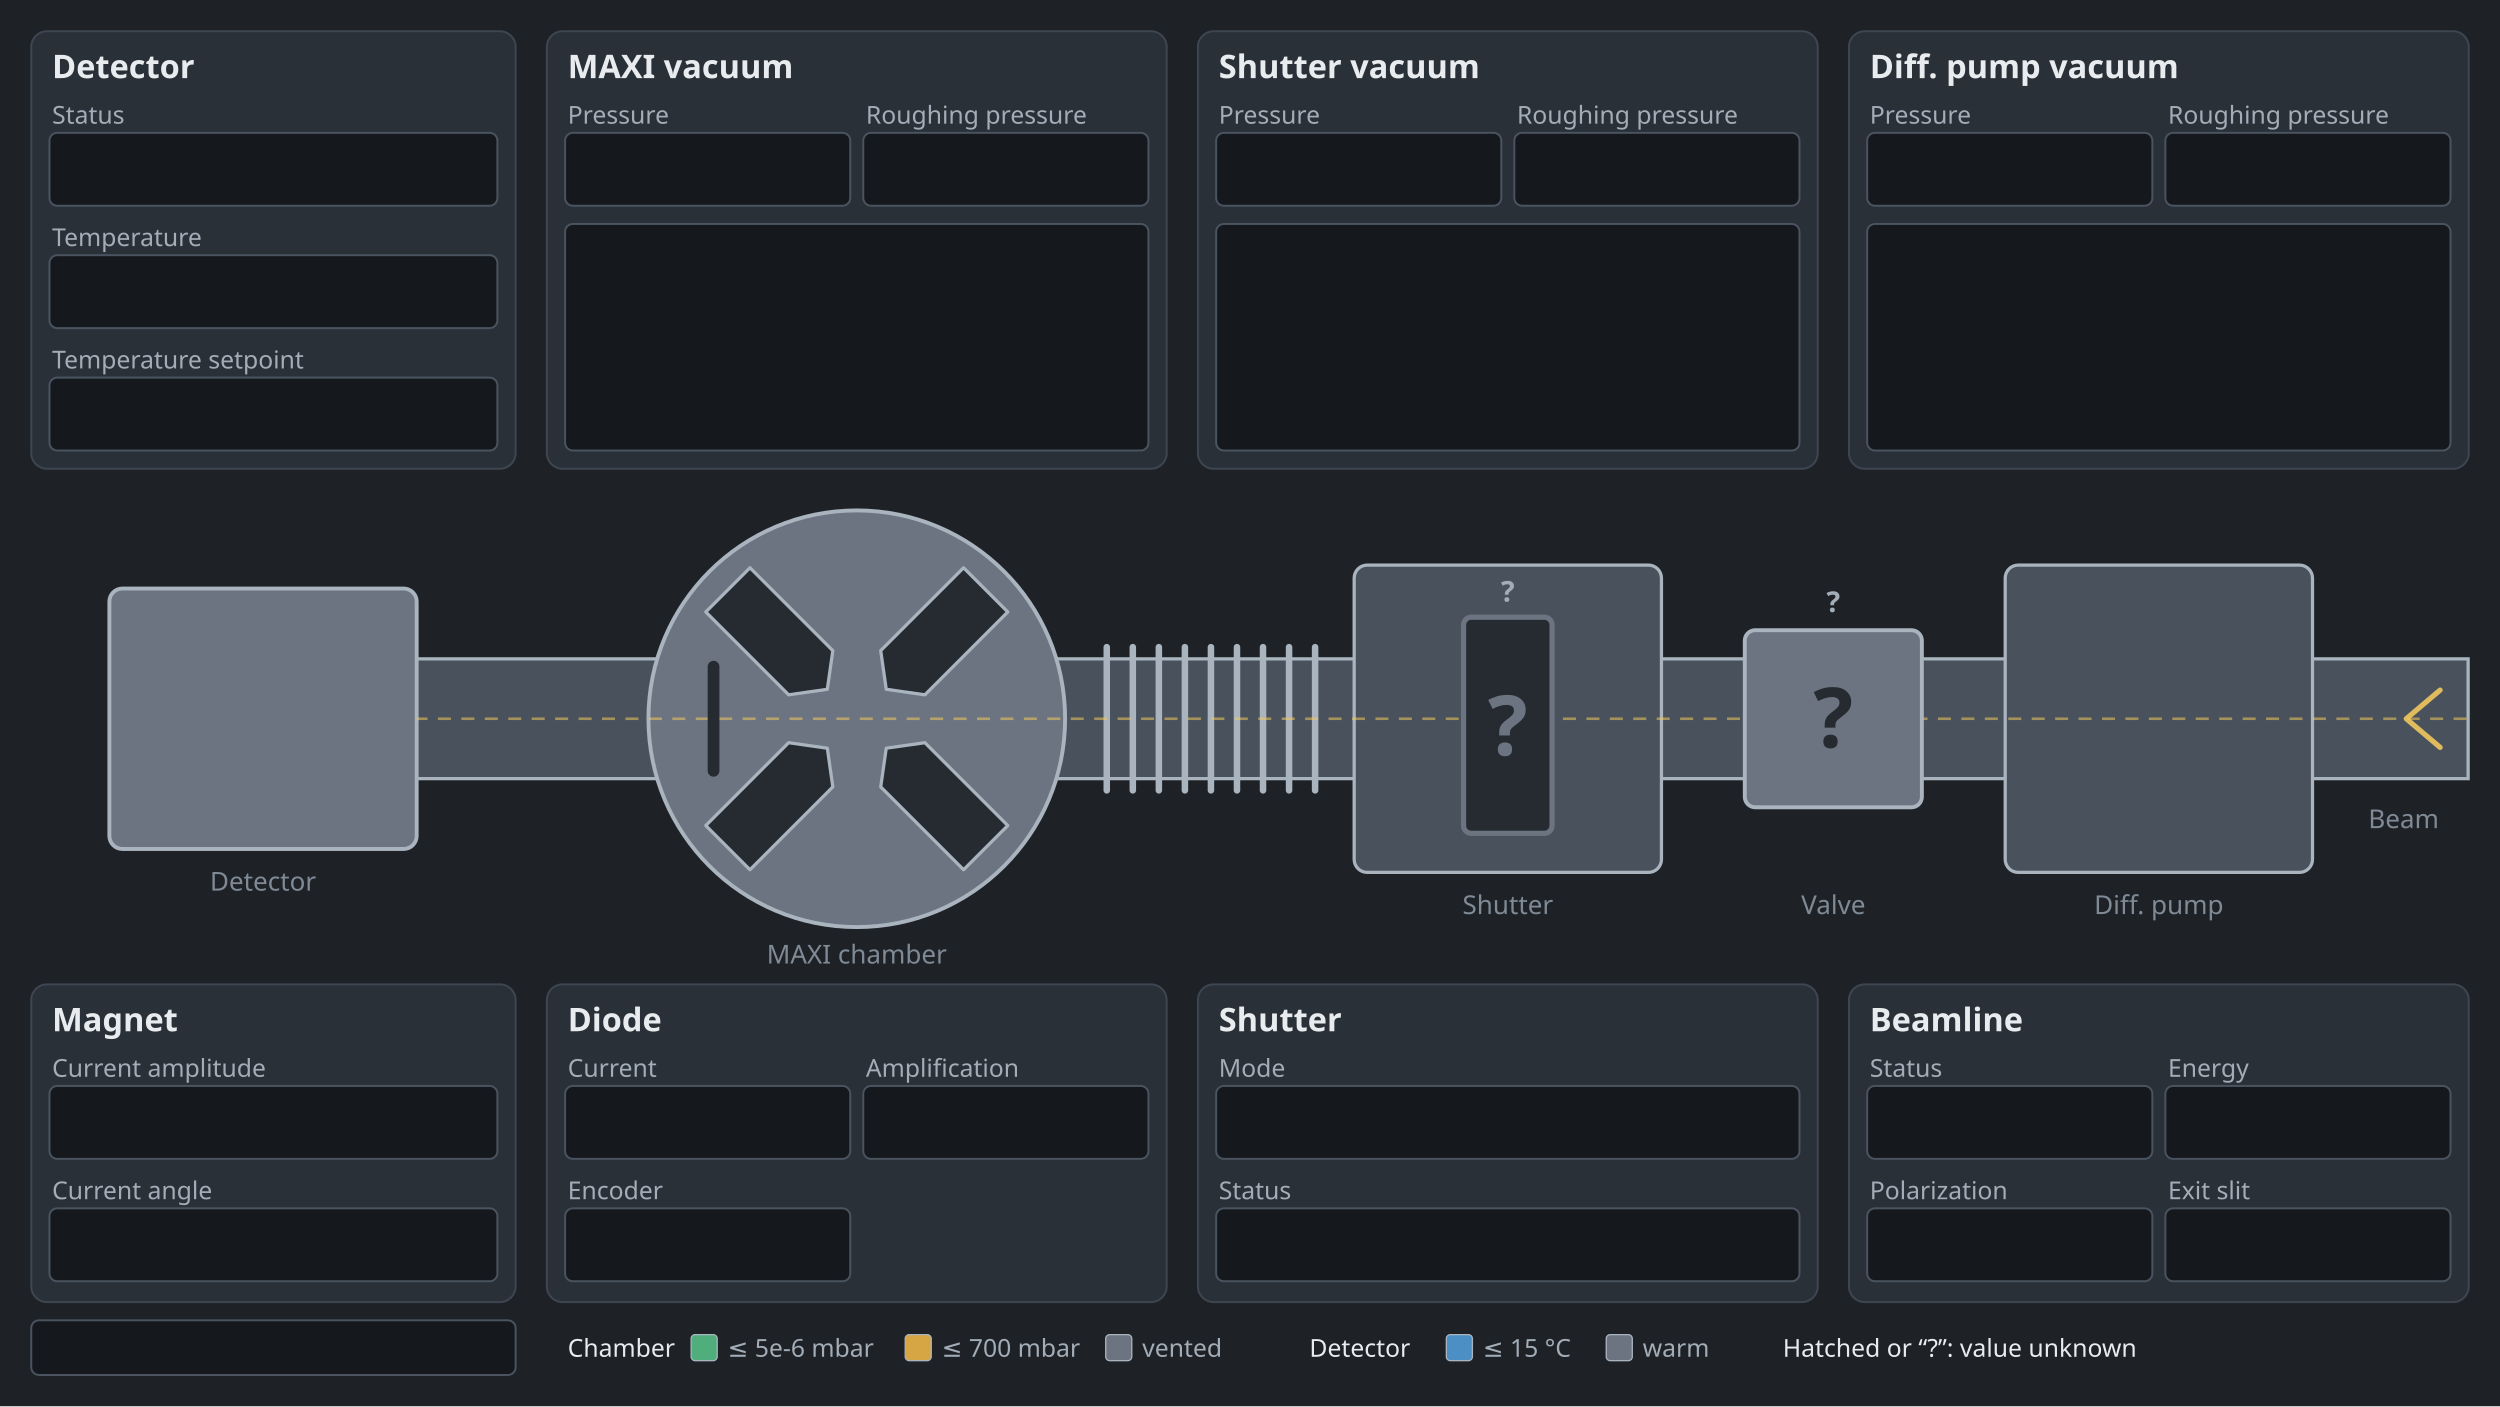
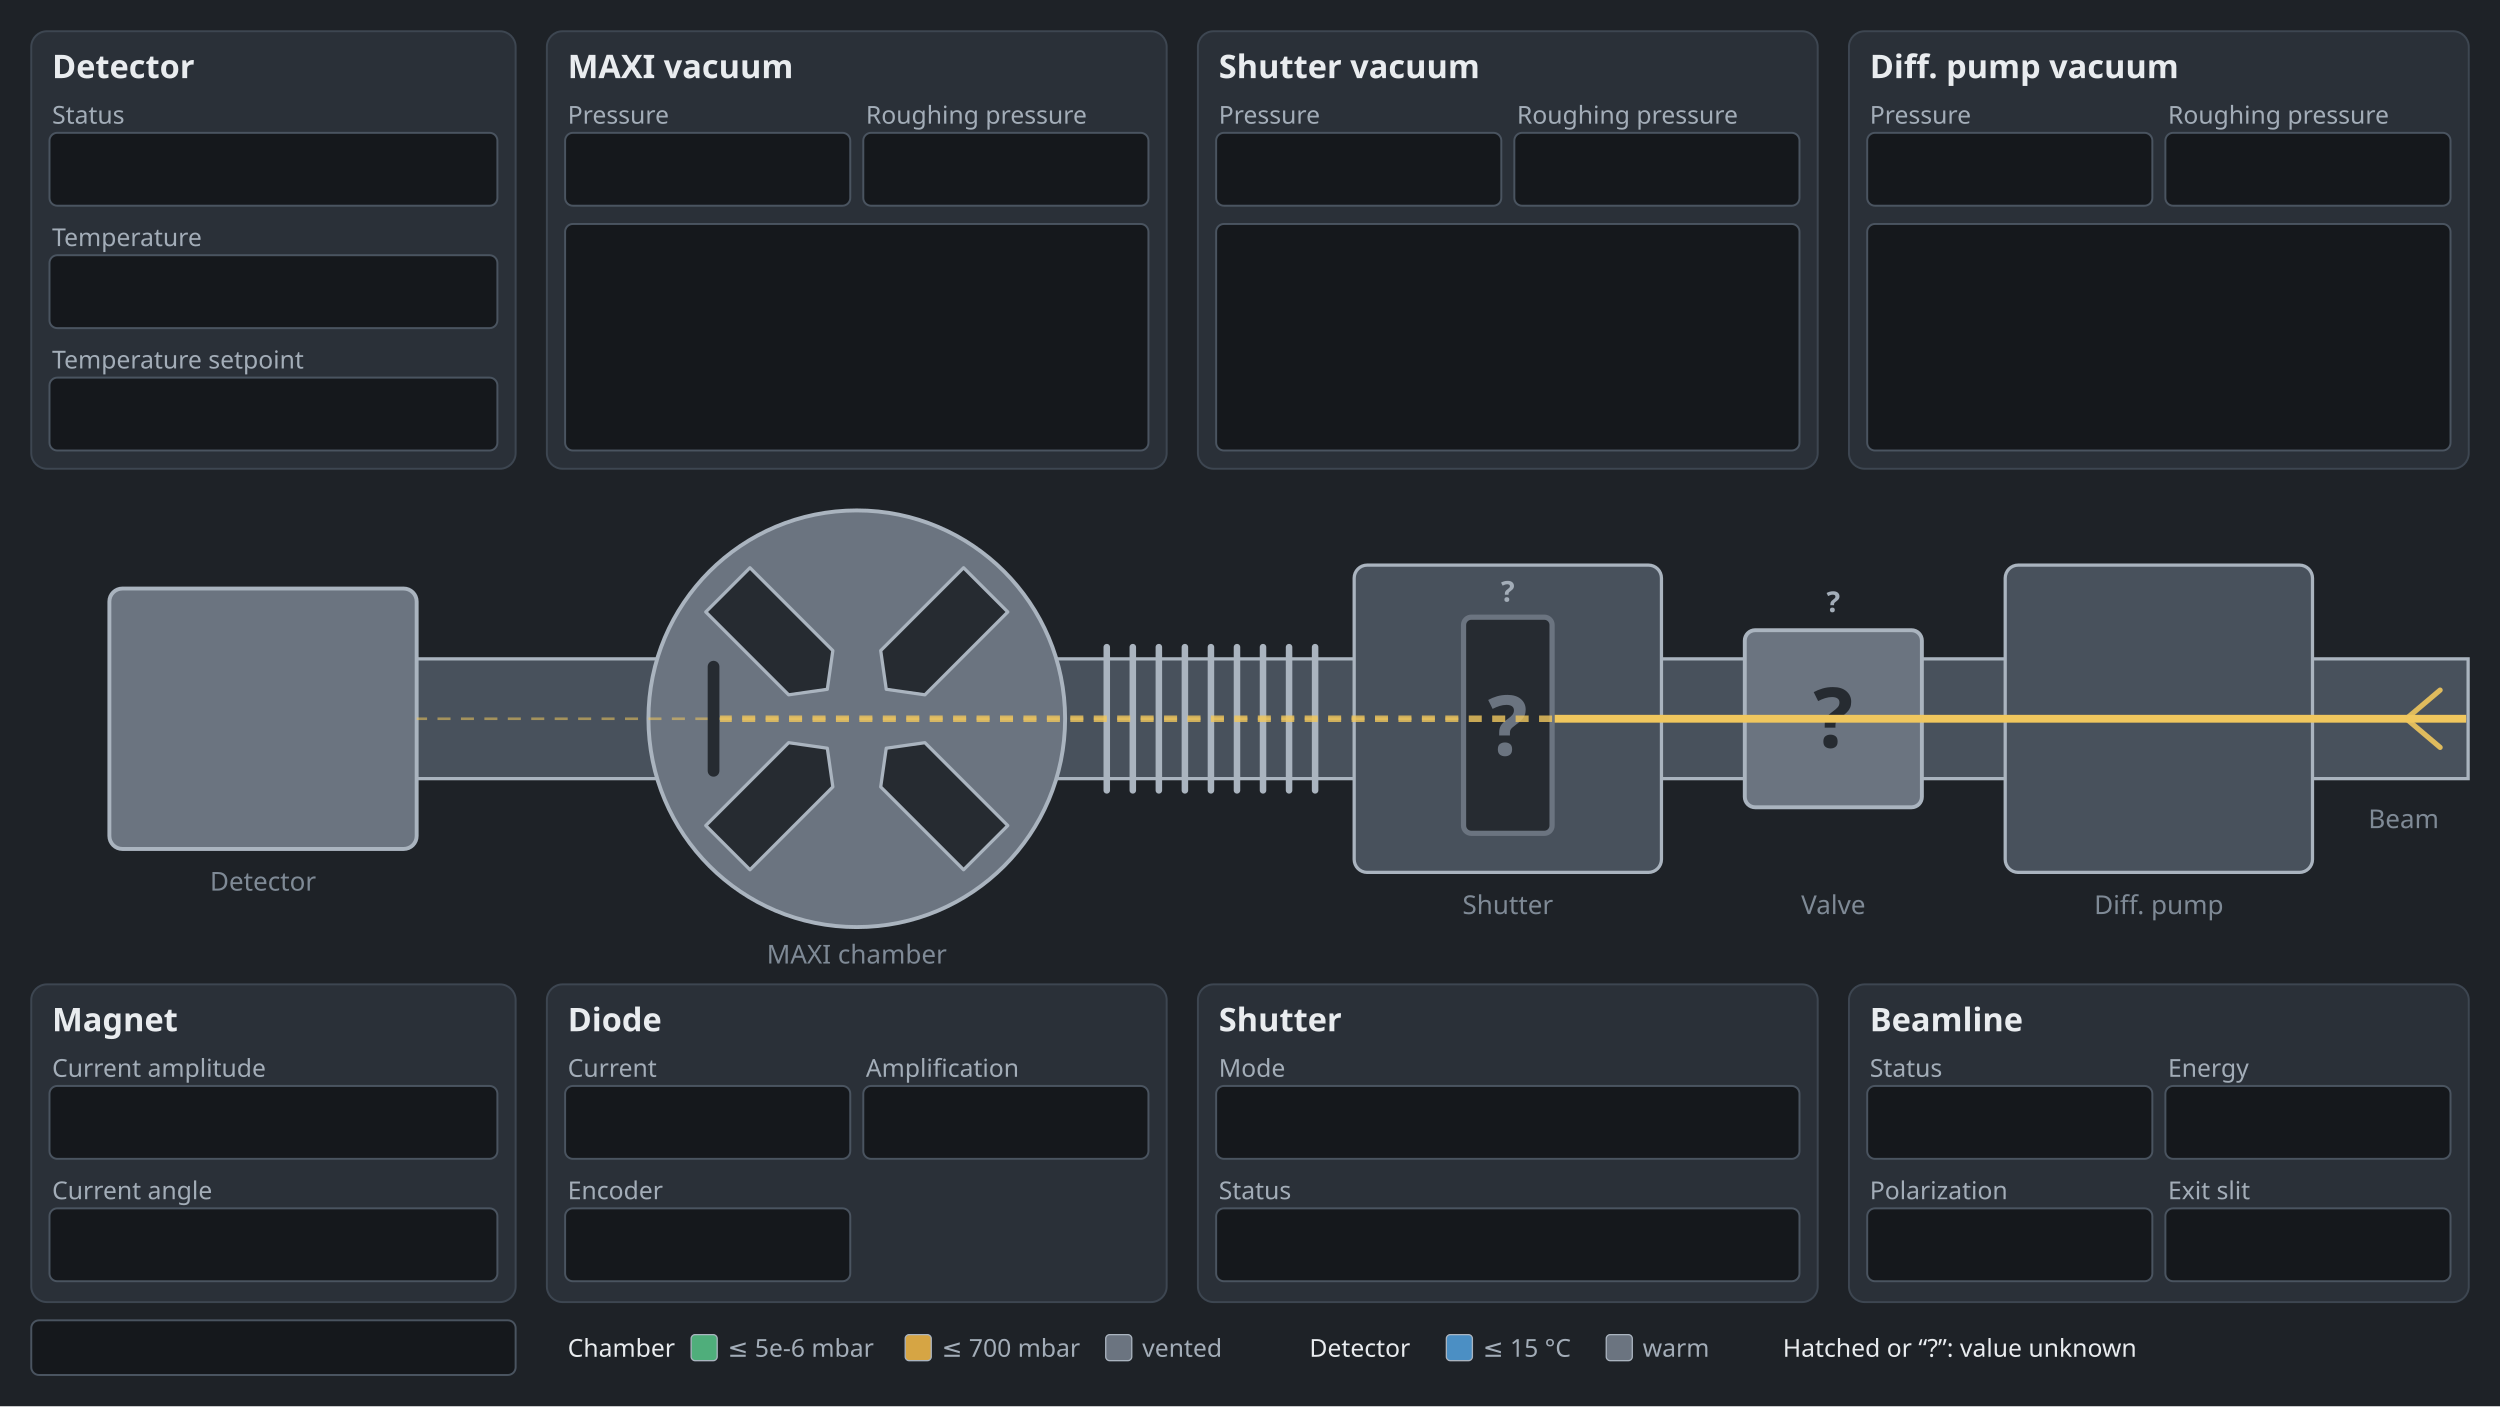
<svg xmlns="http://www.w3.org/2000/svg" width="1920" height="1080" viewBox="0 0 1920 1080" version="1.1" id="MAXI_synoptic_v2">
  <defs id="defs1" />
  <g id="layer_background">
    <rect id="BACKGROUND" x="0" y="0" width="1920" height="1080" style="fill:#1e2227;stroke:none" />
  </g>
  <g id="layer_hardware">
    <rect id="PIPE_detector" x="318" y="506" width="187.793" height="92" style="fill:#48515c;stroke:#aab4bf;stroke-width:2.5" rx="0" ry="0" />
    <rect id="BELLOW" x="810.531" y="506" width="233.469" height="92" style="fill:#48515c;stroke:#aab4bf;stroke-width:2.5" />
    <path id="BELLOW_rib0" d="M 850,497 V 607" style="fill:none;stroke:#aab4bf;stroke-width:5;stroke-linecap:round" />
    <path id="BELLOW_rib1" d="M 870,497 V 607" style="fill:none;stroke:#aab4bf;stroke-width:5;stroke-linecap:round" />
    <path id="BELLOW_rib2" d="M 890,497 V 607" style="fill:none;stroke:#aab4bf;stroke-width:5;stroke-linecap:round" />
    <path id="BELLOW_rib3" d="M 910,497 V 607" style="fill:none;stroke:#aab4bf;stroke-width:5;stroke-linecap:round" />
    <path id="BELLOW_rib4" d="M 930,497 V 607" style="fill:none;stroke:#aab4bf;stroke-width:5;stroke-linecap:round" />
    <path id="BELLOW_rib5" d="M 950,497 V 607" style="fill:none;stroke:#aab4bf;stroke-width:5;stroke-linecap:round" />
    <path id="BELLOW_rib6" d="M 970,497 V 607" style="fill:none;stroke:#aab4bf;stroke-width:5;stroke-linecap:round" />
    <path id="BELLOW_rib7" d="M 990,497 V 607" style="fill:none;stroke:#aab4bf;stroke-width:5;stroke-linecap:round" />
    <path id="BELLOW_rib8" d="M 1010,497 V 607" style="fill:none;stroke:#aab4bf;stroke-width:5;stroke-linecap:round" />
    <rect id="PIPE_valve" x="1272" y="506" width="272" height="92" style="fill:#48515c;stroke:#aab4bf;stroke-width:2.5" />
    <rect id="BEAMLINE" x="1772" y="506" width="123.517" height="92" style="fill:#48515c;stroke:#aab4bf;stroke-width:2.5" />
    <rect id="SHUTTERCHAMBER" x="1040" y="434" width="236" height="236" rx="10" style="fill:#48515c;stroke:#aab4bf;stroke-width:2.5" />
    <rect id="DIFFPUMP" x="1540" y="434" width="236" height="236" rx="10" style="fill:#48515c;stroke:#aab4bf;stroke-width:2.5" />
    <circle id="MAXICHAMBER" cx="658" cy="552" r="160" style="fill:#6b7480;stroke:#aab4bf;stroke-width:3" />
    <rect id="DETECTOR" x="84" y="452" width="236" height="200" rx="10" style="fill:#6b7480;stroke:#aab4bf;stroke-width:3" />
-     <path id="BEAM_axis" d="M 1894.333,552 H 320" style="fill:none;stroke:#f0c75e;stroke-width:2;stroke-dasharray:10, 8;stroke-opacity:0.55" />
+     <path id="BEAM_axis" d="M 1894,552 H 320" style="fill:none;stroke:#f0c75e;stroke-width:2;stroke-dasharray:10, 8;stroke-opacity:0.55" />
    <path id="BEAM_arrow" d="m 1874,530 -26,22 26,22" style="fill:none;stroke:#f0c75e;stroke-width:4;stroke-linecap:round;stroke-linejoin:round;stroke-opacity:0.9" />
    <path id="DIODE_BS" d="M 548,512 V 592" style="fill:none;stroke:#262b31;stroke-width:9;stroke-linecap:round" />
    <text id="NAME_detector" xml:space="preserve" x="202" y="684" style="font-family:sans-serif;font-size:20px;font-weight:normal;fill:#7f8a96;text-anchor:middle">Detector</text>
    <text id="NAME_chamber" xml:space="preserve" x="658" y="740" style="font-family:sans-serif;font-size:20px;font-weight:normal;fill:#7f8a96;text-anchor:middle">MAXI chamber</text>
    <text id="NAME_shutterchamber" xml:space="preserve" x="1158" y="702" style="font-family:sans-serif;font-size:20px;font-weight:normal;fill:#7f8a96;text-anchor:middle">Shutter</text>
    <text id="NAME_valve" xml:space="preserve" x="1408" y="702" style="font-family:sans-serif;font-size:20px;font-weight:normal;fill:#7f8a96;text-anchor:middle">Valve</text>
    <text id="NAME_diffpump" xml:space="preserve" x="1658" y="702" style="font-family:sans-serif;font-size:20px;font-weight:normal;fill:#7f8a96;text-anchor:middle">Diff. pump</text>
    <text id="NAME_beamline" xml:space="preserve" x="1846" y="636" style="font-family:sans-serif;font-size:20px;font-weight:normal;fill:#7f8a96;text-anchor:middle">Beam</text>
  </g>
  <g id="layer_magnets">
    <path id="MAG1" d="M 50,-24 L 140,-24 L 140,24 L 50,24 L 32,0 Z" transform="translate(658,552) rotate(45)" style="fill:#262b31;stroke:#aab4bf;stroke-width:2.5;stroke-linejoin:round" />
    <path id="MAG2" d="M 50,-24 L 140,-24 L 140,24 L 50,24 L 32,0 Z" transform="translate(658,552) rotate(135)" style="fill:#262b31;stroke:#aab4bf;stroke-width:2.5;stroke-linejoin:round" />
    <path id="MAG3" d="M 50,-24 L 140,-24 L 140,24 L 50,24 L 32,0 Z" transform="translate(658,552) rotate(225)" style="fill:#262b31;stroke:#aab4bf;stroke-width:2.5;stroke-linejoin:round" />
    <path id="MAG4" d="M 50,-24 L 140,-24 L 140,24 L 50,24 L 32,0 Z" transform="translate(658,552) rotate(315)" style="fill:#262b31;stroke:#aab4bf;stroke-width:2.5;stroke-linejoin:round" />
  </g>
  <g id="layer_panels">
    <g id="DETECTOR_panel">
      <rect id="DETECTOR_panel_bg" x="24" y="24" width="372" height="336" rx="12" style="fill:#2a3038;stroke:#3d4651;stroke-width:1.5" />
      <text id="DETECTOR_title" xml:space="preserve" x="40" y="60" style="font-family:sans-serif;font-size:25px;font-weight:bold;fill:#e9ecef;text-anchor:start">Detector</text>
      <text id="DETECTOR_status_label" xml:space="preserve" x="40" y="95" style="font-family:sans-serif;font-size:19px;font-weight:normal;fill:#a3adb8;text-anchor:start">Status</text>
      <rect id="DETECTOR_status_value" x="38" y="102" width="344" height="56" rx="6" style="fill:#15181c;stroke:#4a5460;stroke-width:1.5" />
      <text id="DETECTOR_temp_label" xml:space="preserve" x="40" y="189" style="font-family:sans-serif;font-size:19px;font-weight:normal;fill:#a3adb8;text-anchor:start">Temperature</text>
      <rect id="DETECTOR_temp_value" x="38" y="196" width="344" height="56" rx="6" style="fill:#15181c;stroke:#4a5460;stroke-width:1.5" />
      <text id="DETECTOR_temp_setpoint_label" xml:space="preserve" x="40" y="283" style="font-family:sans-serif;font-size:19px;font-weight:normal;fill:#a3adb8;text-anchor:start">Temperature setpoint</text>
      <rect id="DETECTOR_temp_setpoint_value" x="38" y="290" width="344" height="56" rx="6" style="fill:#15181c;stroke:#4a5460;stroke-width:1.5" />
    </g>
    <g id="MAXI_VAC_panel">
      <rect id="MAXI_VAC_panel_bg" x="420" y="24" width="476" height="336" rx="12" style="fill:#2a3038;stroke:#3d4651;stroke-width:1.5" />
      <text id="MAXI_VAC_title" xml:space="preserve" x="436" y="60" style="font-family:sans-serif;font-size:25px;font-weight:bold;fill:#e9ecef;text-anchor:start">MAXI vacuum</text>
      <text id="MAXI_VAC_pressure_label" xml:space="preserve" x="436.0" y="95" style="font-family:sans-serif;font-size:19px;font-weight:normal;fill:#a3adb8;text-anchor:start">Pressure</text>
      <rect id="MAXI_VAC_pressure_value" x="434.0" y="102" width="219.0" height="56" rx="6" style="fill:#15181c;stroke:#4a5460;stroke-width:1.5" />
      <text id="MAXI_VAC_roughing_pressure_label" xml:space="preserve" x="665.0" y="95" style="font-family:sans-serif;font-size:19px;font-weight:normal;fill:#a3adb8;text-anchor:start">Roughing pressure</text>
      <rect id="MAXI_VAC_roughing_pressure_value" x="663.0" y="102" width="219.0" height="56" rx="6" style="fill:#15181c;stroke:#4a5460;stroke-width:1.5" />
      <rect id="MAXI_VAC_plot" x="434" y="172" width="448" height="174" rx="6" style="fill:#15181c;stroke:#4a5460;stroke-width:1.5" />
    </g>
    <g id="SHUTTER_VAC_panel">
      <rect id="SHUTTER_VAC_panel_bg" x="920" y="24" width="476" height="336" rx="12" style="fill:#2a3038;stroke:#3d4651;stroke-width:1.5" />
      <text id="SHUTTER_VAC_title" xml:space="preserve" x="936" y="60" style="font-family:sans-serif;font-size:25px;font-weight:bold;fill:#e9ecef;text-anchor:start">Shutter vacuum</text>
      <text id="SHUTTER_VAC_pressure_label" xml:space="preserve" x="936.0" y="95" style="font-family:sans-serif;font-size:19px;font-weight:normal;fill:#a3adb8;text-anchor:start">Pressure</text>
      <rect id="SHUTTER_VAC_pressure_value" x="934.0" y="102" width="219.0" height="56" rx="6" style="fill:#15181c;stroke:#4a5460;stroke-width:1.5" />
      <text id="SHUTTER_VAC_roughing_pressure_label" xml:space="preserve" x="1165.0" y="95" style="font-family:sans-serif;font-size:19px;font-weight:normal;fill:#a3adb8;text-anchor:start">Roughing pressure</text>
      <rect id="SHUTTER_VAC_roughing_pressure_value" x="1163.0" y="102" width="219.0" height="56" rx="6" style="fill:#15181c;stroke:#4a5460;stroke-width:1.5" />
      <rect id="SHUTTER_VAC_plot" x="934" y="172" width="448" height="174" rx="6" style="fill:#15181c;stroke:#4a5460;stroke-width:1.5" />
    </g>
    <g id="DIFF_VAC_panel">
      <rect id="DIFF_VAC_panel_bg" x="1420" y="24" width="476" height="336" rx="12" style="fill:#2a3038;stroke:#3d4651;stroke-width:1.5" />
      <text id="DIFF_VAC_title" xml:space="preserve" x="1436" y="60" style="font-family:sans-serif;font-size:25px;font-weight:bold;fill:#e9ecef;text-anchor:start">Diff. pump vacuum</text>
      <text id="DIFF_VAC_pressure_label" xml:space="preserve" x="1436.0" y="95" style="font-family:sans-serif;font-size:19px;font-weight:normal;fill:#a3adb8;text-anchor:start">Pressure</text>
      <rect id="DIFF_VAC_pressure_value" x="1434.0" y="102" width="219.0" height="56" rx="6" style="fill:#15181c;stroke:#4a5460;stroke-width:1.5" />
      <text id="DIFF_VAC_roughing_pressure_label" xml:space="preserve" x="1665.0" y="95" style="font-family:sans-serif;font-size:19px;font-weight:normal;fill:#a3adb8;text-anchor:start">Roughing pressure</text>
      <rect id="DIFF_VAC_roughing_pressure_value" x="1663.0" y="102" width="219.0" height="56" rx="6" style="fill:#15181c;stroke:#4a5460;stroke-width:1.5" />
      <rect id="DIFF_VAC_plot" x="1434" y="172" width="448" height="174" rx="6" style="fill:#15181c;stroke:#4a5460;stroke-width:1.5" />
    </g>
    <g id="MAGNET_panel">
      <rect id="MAGNET_panel_bg" x="24" y="756" width="372" height="244" rx="12" style="fill:#2a3038;stroke:#3d4651;stroke-width:1.5" />
      <text id="MAGNET_title" xml:space="preserve" x="40" y="792" style="font-family:sans-serif;font-size:25px;font-weight:bold;fill:#e9ecef;text-anchor:start">Magnet</text>
      <text id="MAGNET_current_amplitude_label" xml:space="preserve" x="40" y="827" style="font-family:sans-serif;font-size:19px;font-weight:normal;fill:#a3adb8;text-anchor:start">Current amplitude</text>
      <rect id="MAGNET_current_amplitude_value" x="38" y="834" width="344" height="56" rx="6" style="fill:#15181c;stroke:#4a5460;stroke-width:1.5" />
      <text id="MAGNET_current_angle_label" xml:space="preserve" x="40" y="921" style="font-family:sans-serif;font-size:19px;font-weight:normal;fill:#a3adb8;text-anchor:start">Current angle</text>
      <rect id="MAGNET_current_angle_value" x="38" y="928" width="344" height="56" rx="6" style="fill:#15181c;stroke:#4a5460;stroke-width:1.5" />
    </g>
    <g id="DIODE_panel">
      <rect id="DIODE_panel_bg" x="420" y="756" width="476" height="244" rx="12" style="fill:#2a3038;stroke:#3d4651;stroke-width:1.5" />
      <text id="DIODE_title" xml:space="preserve" x="436" y="792" style="font-family:sans-serif;font-size:25px;font-weight:bold;fill:#e9ecef;text-anchor:start">Diode</text>
      <text id="DIODE_current_label" xml:space="preserve" x="436.0" y="827" style="font-family:sans-serif;font-size:19px;font-weight:normal;fill:#a3adb8;text-anchor:start">Current</text>
      <rect id="DIODE_current_value" x="434.0" y="834" width="219.0" height="56" rx="6" style="fill:#15181c;stroke:#4a5460;stroke-width:1.5" />
      <text id="DIODE_amplification_label" xml:space="preserve" x="665.0" y="827" style="font-family:sans-serif;font-size:19px;font-weight:normal;fill:#a3adb8;text-anchor:start">Amplification</text>
      <rect id="DIODE_amplification_value" x="663.0" y="834" width="219.0" height="56" rx="6" style="fill:#15181c;stroke:#4a5460;stroke-width:1.5" />
      <text id="DIODE_encoder_label" xml:space="preserve" x="436.0" y="921" style="font-family:sans-serif;font-size:19px;font-weight:normal;fill:#a3adb8;text-anchor:start">Encoder</text>
      <rect id="DIODE_encoder_value" x="434.0" y="928" width="219.0" height="56" rx="6" style="fill:#15181c;stroke:#4a5460;stroke-width:1.5" />
    </g>
    <g id="SHUTTER_PANEL_panel">
      <rect id="SHUTTER_PANEL_panel_bg" x="920" y="756" width="476" height="244" rx="12" style="fill:#2a3038;stroke:#3d4651;stroke-width:1.5" />
      <text id="SHUTTER_PANEL_title" xml:space="preserve" x="936" y="792" style="font-family:sans-serif;font-size:25px;font-weight:bold;fill:#e9ecef;text-anchor:start">Shutter</text>
      <text id="SHUTTER_PANEL_mode_label" xml:space="preserve" x="936" y="827" style="font-family:sans-serif;font-size:19px;font-weight:normal;fill:#a3adb8;text-anchor:start">Mode</text>
      <rect id="SHUTTER_PANEL_mode_value" x="934" y="834" width="448" height="56" rx="6" style="fill:#15181c;stroke:#4a5460;stroke-width:1.5" />
      <text id="SHUTTER_PANEL_status_label" xml:space="preserve" x="936" y="921" style="font-family:sans-serif;font-size:19px;font-weight:normal;fill:#a3adb8;text-anchor:start">Status</text>
      <rect id="SHUTTER_PANEL_status_value" x="934" y="928" width="448" height="56" rx="6" style="fill:#15181c;stroke:#4a5460;stroke-width:1.5" />
    </g>
    <g id="BEAMLINE_panel">
      <rect id="BEAMLINE_panel_bg" x="1420" y="756" width="476" height="244" rx="12" style="fill:#2a3038;stroke:#3d4651;stroke-width:1.5" />
      <text id="BEAMLINE_title" xml:space="preserve" x="1436" y="792" style="font-family:sans-serif;font-size:25px;font-weight:bold;fill:#e9ecef;text-anchor:start">Beamline</text>
      <text id="BEAMLINE_status_label" xml:space="preserve" x="1436.0" y="827" style="font-family:sans-serif;font-size:19px;font-weight:normal;fill:#a3adb8;text-anchor:start">Status</text>
      <rect id="BEAMLINE_status_value" x="1434.0" y="834" width="219.0" height="56" rx="6" style="fill:#15181c;stroke:#4a5460;stroke-width:1.5" />
      <text id="BEAMLINE_energy_label" xml:space="preserve" x="1665.0" y="827" style="font-family:sans-serif;font-size:19px;font-weight:normal;fill:#a3adb8;text-anchor:start">Energy</text>
      <rect id="BEAMLINE_energy_value" x="1663.0" y="834" width="219.0" height="56" rx="6" style="fill:#15181c;stroke:#4a5460;stroke-width:1.5" />
      <text id="BEAMLINE_polarization_label" xml:space="preserve" x="1436.0" y="921" style="font-family:sans-serif;font-size:19px;font-weight:normal;fill:#a3adb8;text-anchor:start">Polarization</text>
      <rect id="BEAMLINE_polarization_value" x="1434.0" y="928" width="219.0" height="56" rx="6" style="fill:#15181c;stroke:#4a5460;stroke-width:1.5" />
      <text id="BEAMLINE_exit_slit_label" xml:space="preserve" x="1665.0" y="921" style="font-family:sans-serif;font-size:19px;font-weight:normal;fill:#a3adb8;text-anchor:start">Exit slit</text>
      <rect id="BEAMLINE_exit_slit_value" x="1663.0" y="928" width="219.0" height="56" rx="6" style="fill:#15181c;stroke:#4a5460;stroke-width:1.5" />
    </g>
    <rect id="DATETIME_value" x="24" y="1014" width="372" height="42" rx="6" style="fill:#15181c;stroke:#4a5460;stroke-width:1.5" />
    <g id="LEGEND">
      <text id="LEGEND_text0" xml:space="preserve" x="436" y="1042" style="font-family:sans-serif;font-size:19px;font-weight:normal;fill:#e9ecef;text-anchor:start">Chamber</text>
      <rect id="LEGEND_swatch1" x="530.8" y="1025" width="20" height="20" rx="3" style="fill:#4fae7b;stroke:#aab4bf;stroke-width:1" />
      <text id="LEGEND_text1" xml:space="preserve" x="558.8" y="1042" style="font-family:sans-serif;font-size:19px;font-weight:normal;fill:#a3adb8;text-anchor:start">≤ 5e-6 mbar</text>
      <rect id="LEGEND_swatch2" x="695.2" y="1025" width="20" height="20" rx="3" style="fill:#d6a544;stroke:#aab4bf;stroke-width:1" />
      <text id="LEGEND_text2" xml:space="preserve" x="723.2" y="1042" style="font-family:sans-serif;font-size:19px;font-weight:normal;fill:#a3adb8;text-anchor:start">≤ 700 mbar</text>
      <rect id="LEGEND_swatch3" x="849.2" y="1025" width="20" height="20" rx="3" style="fill:#6b7480;stroke:#aab4bf;stroke-width:1" />
      <text id="LEGEND_text3" xml:space="preserve" x="877.2" y="1042" style="font-family:sans-serif;font-size:19px;font-weight:normal;fill:#a3adb8;text-anchor:start">vented</text>
      <text id="LEGEND_text5" xml:space="preserve" x="1005.6" y="1042" style="font-family:sans-serif;font-size:19px;font-weight:normal;fill:#e9ecef;text-anchor:start">Detector</text>
      <rect id="LEGEND_swatch6" x="1110.8" y="1025" width="20" height="20" rx="3" style="fill:#4b8fc4;stroke:#aab4bf;stroke-width:1" />
      <text id="LEGEND_text6" xml:space="preserve" x="1138.8" y="1042" style="font-family:sans-serif;font-size:19px;font-weight:normal;fill:#a3adb8;text-anchor:start">≤ 15 °C</text>
      <rect id="LEGEND_swatch7" x="1233.6" y="1025" width="20" height="20" rx="3" style="fill:#6b7480;stroke:#aab4bf;stroke-width:1" />
      <text id="LEGEND_text7" xml:space="preserve" x="1261.6" y="1042" style="font-family:sans-serif;font-size:19px;font-weight:normal;fill:#a3adb8;text-anchor:start">warm</text>
      <text id="LEGEND_text9" xml:space="preserve" x="1369.2" y="1042" style="font-family:sans-serif;font-size:19px;font-weight:normal;fill:#e9ecef;text-anchor:start">Hatched or “?”: value unknown</text>
    </g>
  </g>
  <g id="layer_states">
    <g id="VALVE_UNKNOWN" style="display:inline">
      <rect id="VALVE_UNKNOWN_body" x="1340" y="484" width="136" height="136" rx="8" style="fill:#6b7480;stroke:#aab4bf;stroke-width:3" />
      <text id="VALVE_UNKNOWN_mark" xml:space="preserve" x="1408.0" y="574" style="font-family:sans-serif;font-size:64px;font-weight:bold;fill:#262b31;text-anchor:middle">?</text>
      <text id="VALVE_UNKNOWN_word" xml:space="preserve" x="1408.0" y="470" style="font-family:sans-serif;font-size:22px;font-weight:bold;fill:#a3adb8;text-anchor:middle">?</text>
    </g>
    <g id="VALVE_OPEN" style="display:none">
      <rect id="VALVE_OPEN_body" x="1340" y="484" width="136" height="136" rx="8" style="fill:#4fae7b;stroke:#aab4bf;stroke-width:3" />
      <rect id="VALVE_OPEN_gate_top" x="1378" y="487" width="60" height="30" style="fill:#262b31;stroke:none" />
      <rect id="VALVE_OPEN_gate_bottom" x="1378" y="587" width="60" height="30" style="fill:#262b31;stroke:none" />
      <text id="VALVE_OPEN_word" xml:space="preserve" x="1408.0" y="470" style="font-family:sans-serif;font-size:22px;font-weight:bold;fill:#4fae7b;text-anchor:middle">OPEN</text>
    </g>
    <g id="VALVE_CLOSED" style="display:none">
      <rect id="VALVE_CLOSED_body" x="1340" y="484" width="136" height="136" rx="8" style="fill:#cf5b5b;stroke:#aab4bf;stroke-width:3" />
      <rect id="VALVE_CLOSED_gate" x="1378" y="487" width="60" height="130" style="fill:#262b31;stroke:none" />
      <text id="VALVE_CLOSED_word" xml:space="preserve" x="1408.0" y="470" style="font-family:sans-serif;font-size:22px;font-weight:bold;fill:#cf5b5b;text-anchor:middle">CLOSED</text>
    </g>
    <g id="SHUTTER_UNKNOWN" style="display:inline">
      <rect id="SHUTTER_UNKNOWN_frame" x="1124" y="474" width="68" height="166" rx="6" style="fill:#262b31;stroke:#6b7480;stroke-width:4" />
      <text id="SHUTTER_UNKNOWN_mark" xml:space="preserve" x="1158" y="580" style="font-family:sans-serif;font-size:64px;font-weight:bold;fill:#6b7480;text-anchor:middle">?</text>
      <text id="SHUTTER_UNKNOWN_word" xml:space="preserve" x="1158" y="462" style="font-family:sans-serif;font-size:22px;font-weight:bold;fill:#a3adb8;text-anchor:middle">?</text>
    </g>
    <g id="SHUTTER_OPEN" style="display:none">
      <rect id="SHUTTER_OPEN_frame" x="1124" y="474" width="68" height="166" rx="6" style="fill:#262b31;stroke:#f0c75e;stroke-width:4" />
      <rect id="SHUTTER_OPEN_blade_top" x="1132" y="482" width="52" height="46" rx="3" style="fill:#aab4bf;stroke:none" />
      <rect id="SHUTTER_OPEN_blade_bottom" x="1132" y="586" width="52" height="46" rx="3" style="fill:#aab4bf;stroke:none" />
-       <path id="SHUTTER_OPEN_beam" d="M 1272,552 H 1044" style="fill:none;stroke:#f0c75e;stroke-width:8;stroke-linecap:round" />
      <text id="SHUTTER_OPEN_word" xml:space="preserve" x="1158" y="462" style="font-family:sans-serif;font-size:22px;font-weight:bold;fill:#f0c75e;text-anchor:middle">OPEN</text>
    </g>
    <g id="SHUTTER_CLOSED" style="display:none">
      <rect id="SHUTTER_CLOSED_frame" x="1124" y="474" width="68" height="166" rx="6" style="fill:#262b31;stroke:#4b8fc4;stroke-width:4" />
-       <path id="SHUTTER_CLOSED_beam" d="M 1272,552 H 1198" style="fill:none;stroke:#f0c75e;stroke-width:8;stroke-linecap:round" />
      <rect id="SHUTTER_CLOSED_blade" x="1132" y="482" width="52" height="150" rx="3" style="fill:#4b8fc4;stroke:none" />
      <text id="SHUTTER_CLOSED_word" xml:space="preserve" x="1158" y="462" style="font-family:sans-serif;font-size:22px;font-weight:bold;fill:#4b8fc4;text-anchor:middle">CLOSED</text>
    </g>
  </g>
+   <g id="layer_beam">
+     <path id="BEAM_entry" d="M 1894,552 H 1476" style="fill:none;stroke:#f0c75e;stroke-width:6" />
+     <g id="BEAM_VALVE_CLOSED" style="display:none">
+       <circle id="BEAM_VALVE_CLOSED_stop" cx="1478" cy="552" r="1.447" style="display:inline;fill:#f0c75e;stroke:#f0c75e;stroke-width:2;stroke-opacity:1" />
+     </g>
+     <g id="BEAM_VALVE_OPEN" style="display:inline">
+       <path id="BEAM_VALVE_OPEN_line" d="M 1476,552 H 1194" style="fill:none;stroke:#f0c75e;stroke-width:6" />
+       <g id="BEAM_SHUTTER_UNKNOWN" style="display:inline">
+         <path id="BEAM_SHUTTER_UNKNOWN_line" d="M 1194,552 H 553" style="fill:none;stroke:#f0c75e;stroke-width:5;stroke-dasharray:10, 8;stroke-dashoffset:16;stroke-opacity:0.8" />
+       </g>
+       <g id="BEAM_SHUTTER_CLOSED" style="display:inline">
+         <circle id="BEAM_SHUTTER_CLOSED_stop" cx="1198" cy="552" r="1.617" style="display:inline;fill:#f0c75e;stroke:#f0c75e;stroke-width:2;stroke-opacity:1" />
+       </g>
+       <g id="BEAM_SHUTTER_OPEN" style="display:none">
+         <path id="BEAM_SHUTTER_OPEN_line" d="M 1194,552 H 553" style="fill:none;stroke:#f0c75e;stroke-width:6" />
+       </g>
+     </g>
+   </g>
</svg>
